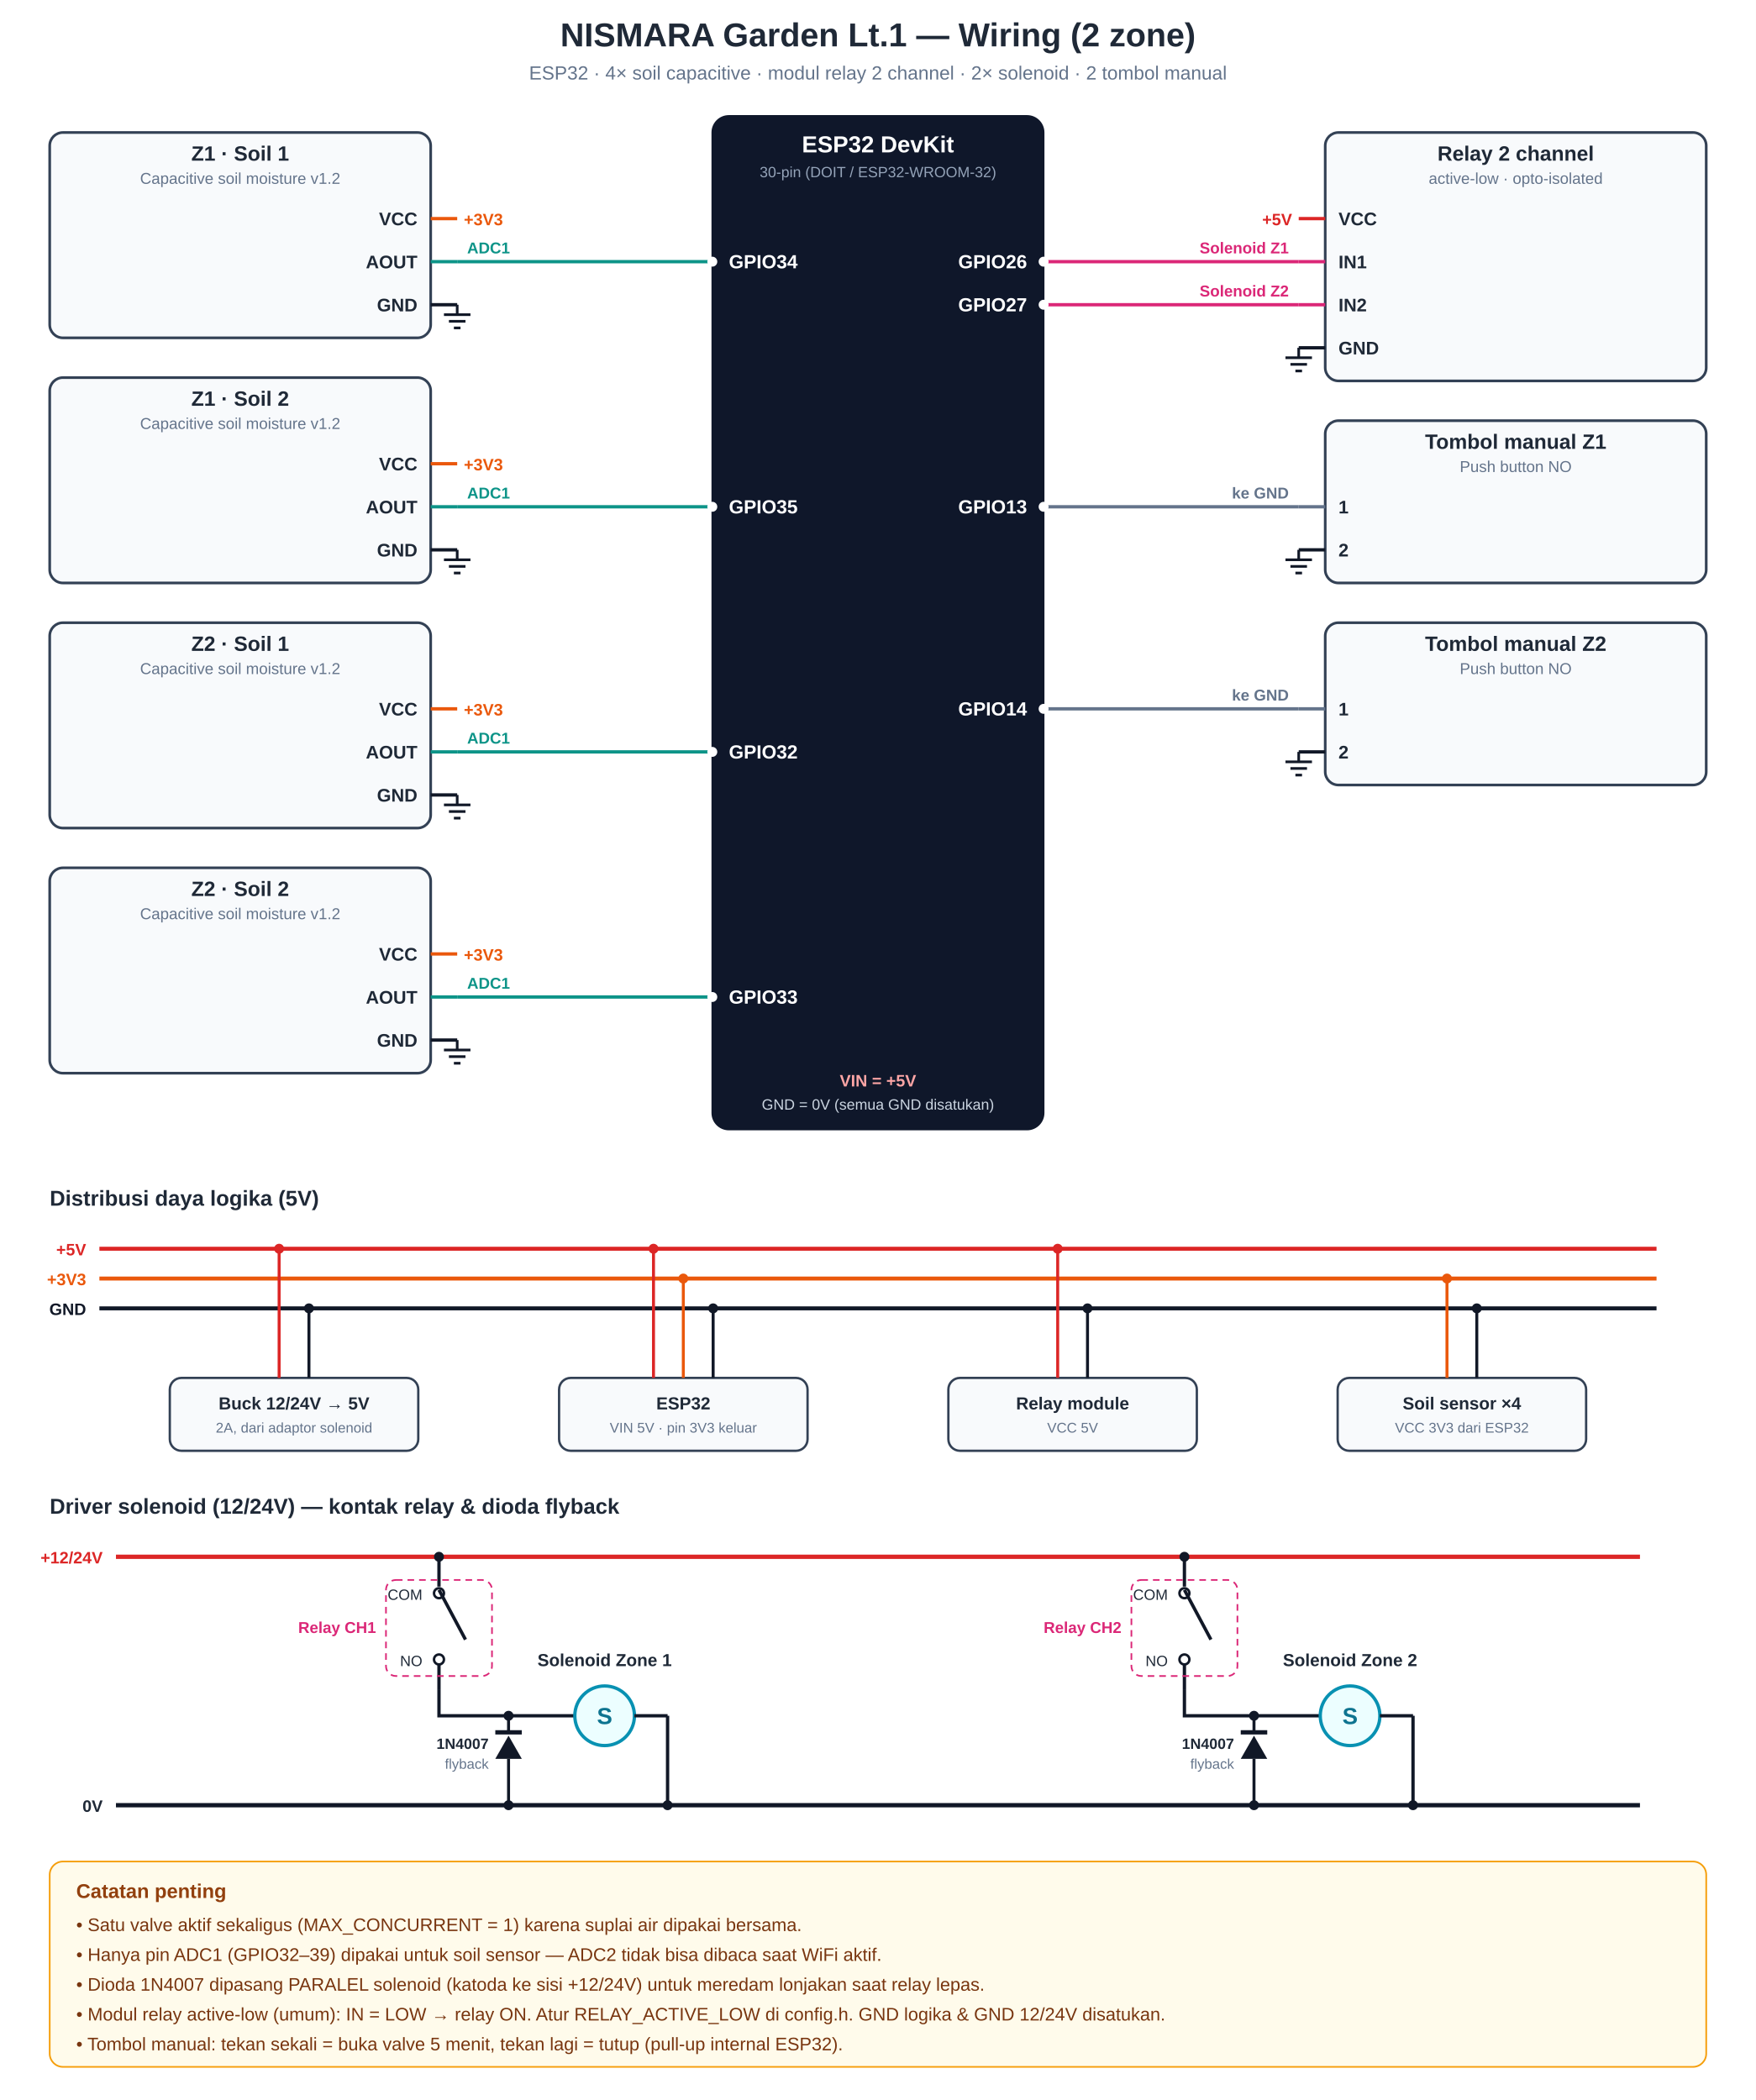
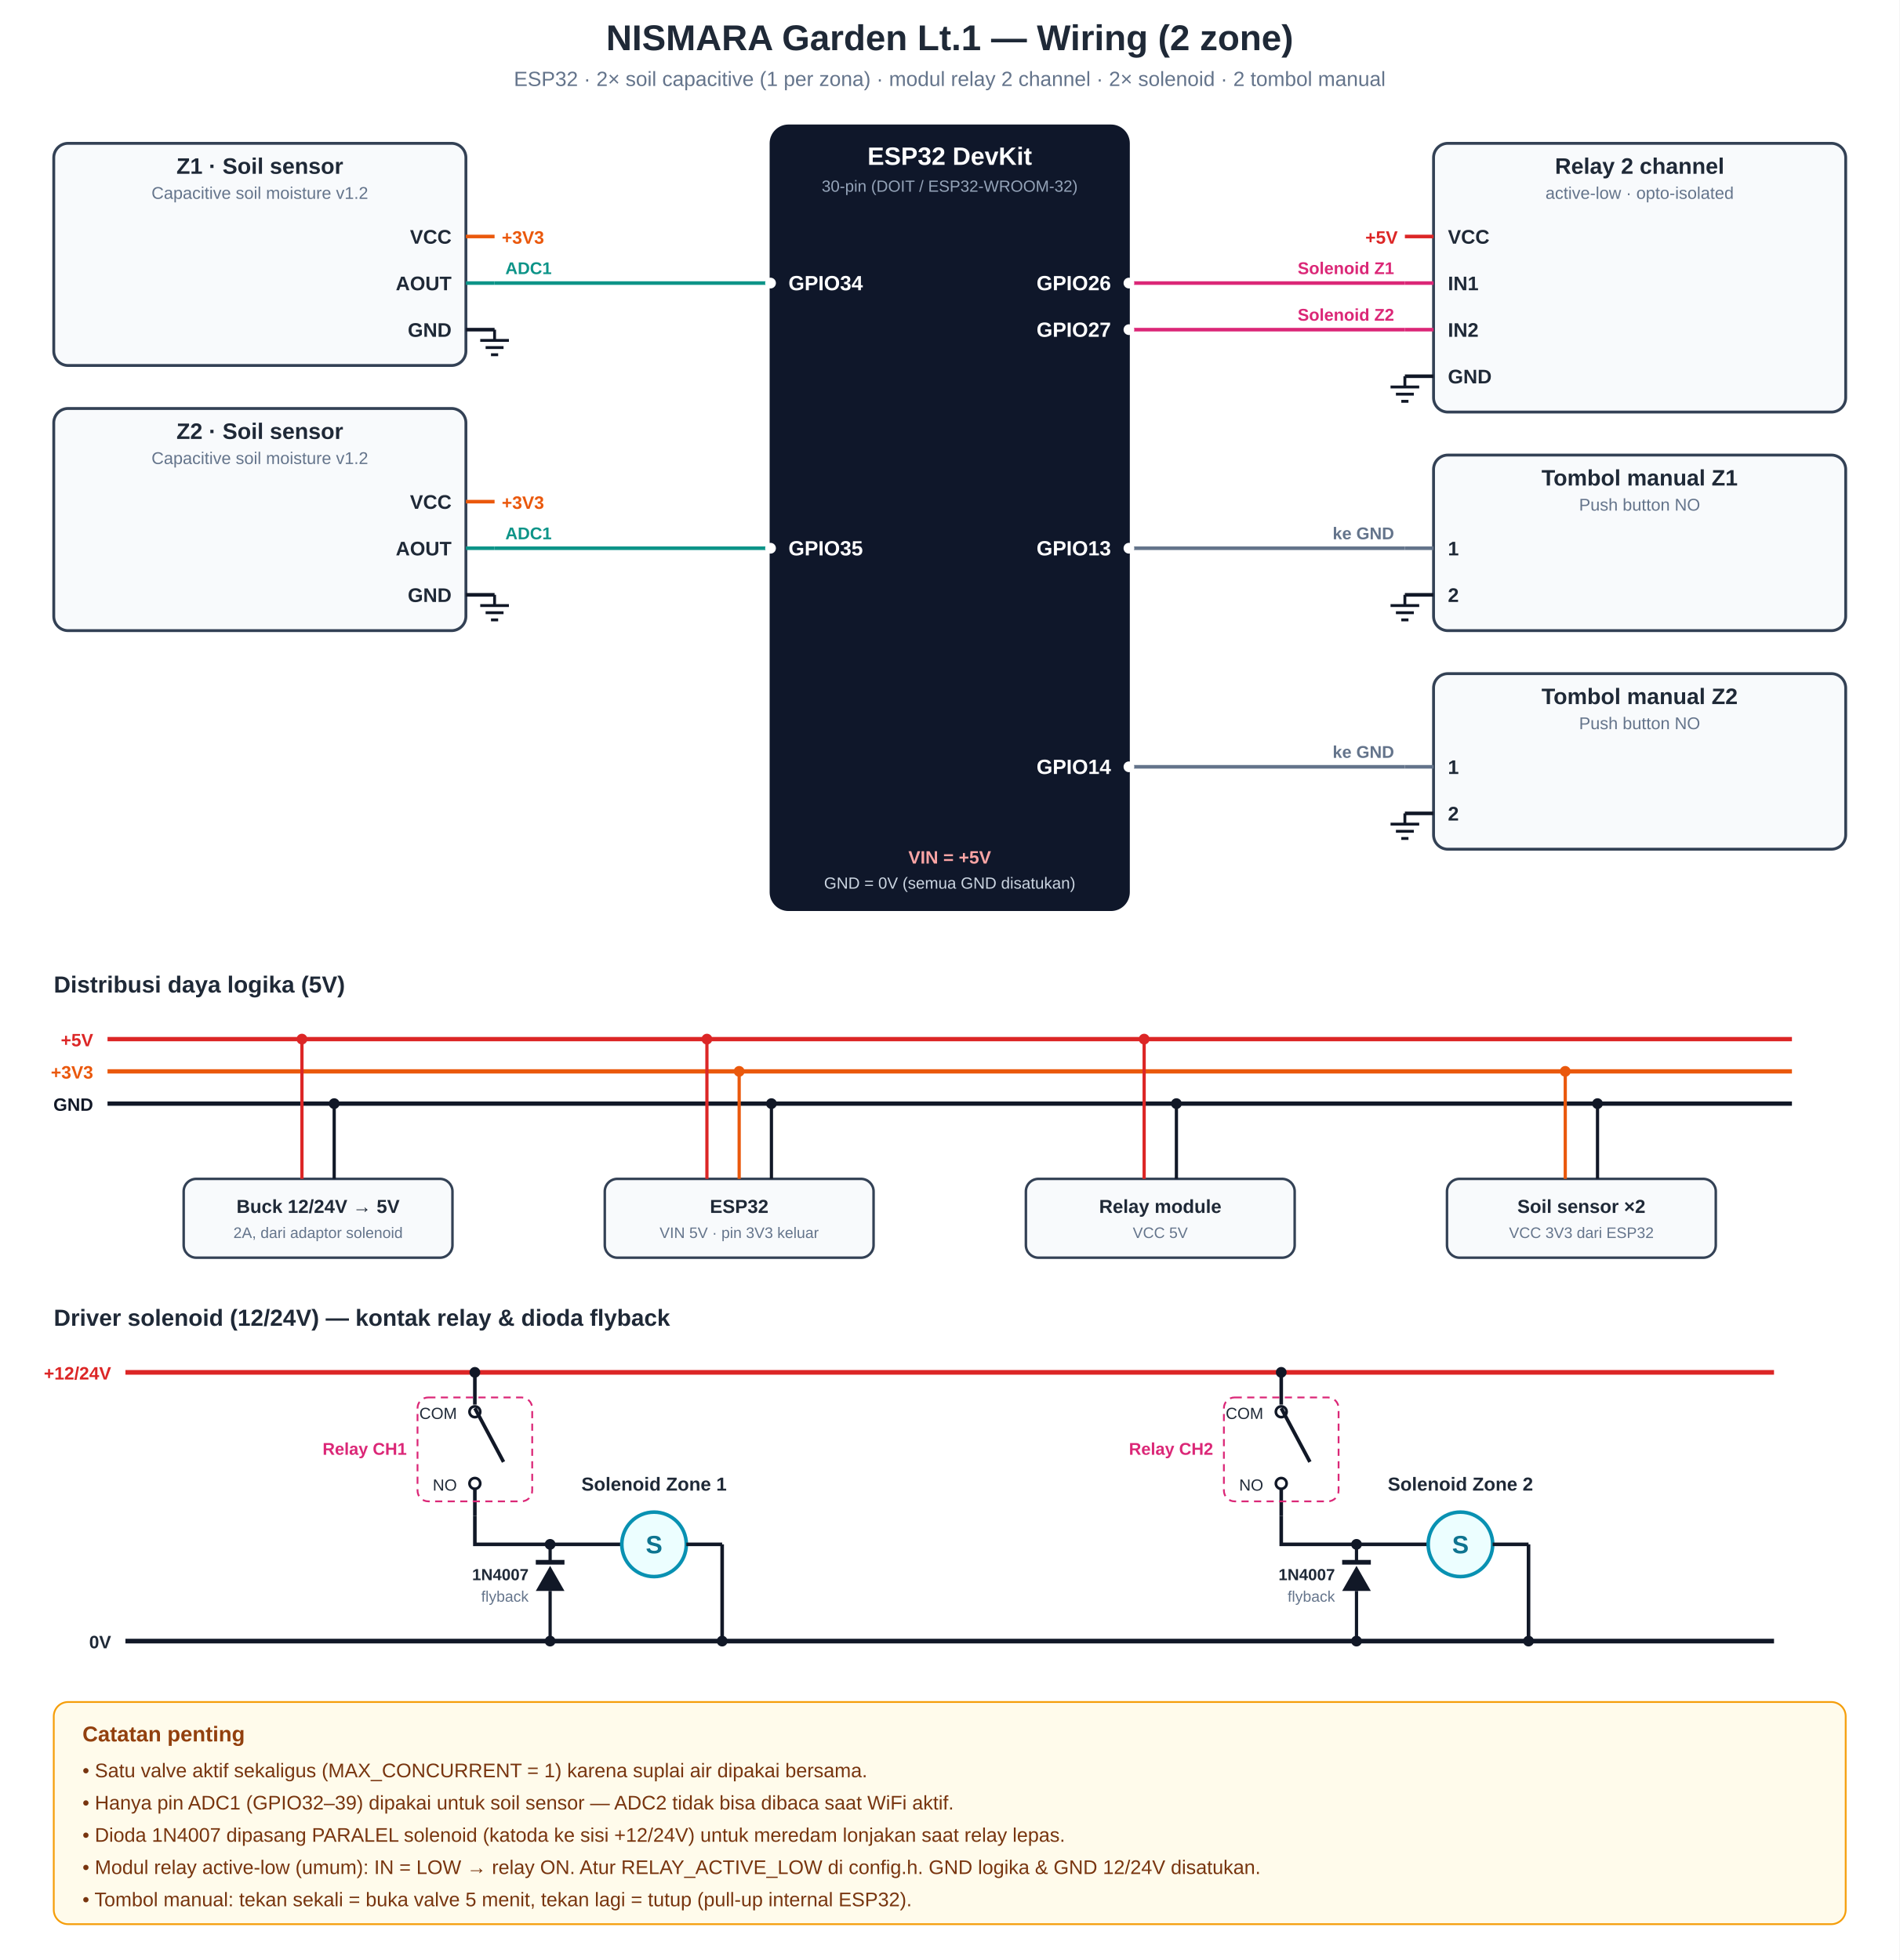
- <svg xmlns="http://www.w3.org/2000/svg" viewBox="0 0 1060 1268" width="1060" height="1268" font-family="Arial,Helvetica,sans-serif">
-   <rect width="1060" height="1268" fill="#fff" />
+ <svg xmlns="http://www.w3.org/2000/svg" viewBox="0 0 1060 1094" width="1060" height="1094" font-family="Arial,Helvetica,sans-serif">
+   <rect width="1060" height="1094" fill="#fff" />
  <text x="530" y="28" font-size="20" fill="#1f2937" font-weight="700" text-anchor="middle">NISMARA Garden Lt.1 — Wiring (2 zone)</text>
-   <text x="530" y="48" font-size="11.5" fill="#64748b" font-weight="400" text-anchor="middle">ESP32 · 4× soil capacitive · modul relay 2 channel · 2× solenoid · 2 tombol manual</text>
+   <text x="530" y="48" font-size="11.5" fill="#64748b" font-weight="400" text-anchor="middle">ESP32 · 2× soil capacitive (1 per zona) · modul relay 2 channel · 2× solenoid · 2 tombol manual</text>
  <rect x="30" y="80" width="230" height="124" rx="8" fill="#f8fafc" stroke="#334155" stroke-width="1.6" />
-   <text x="145" y="97" font-size="12.5" fill="#1f2937" font-weight="700" text-anchor="middle">Z1 · Soil 1</text>
+   <text x="145" y="97" font-size="12.5" fill="#1f2937" font-weight="700" text-anchor="middle">Z1 · Soil sensor</text>
  <text x="145" y="111" font-size="9.5" fill="#64748b" font-weight="400" text-anchor="middle">Capacitive soil moisture v1.2</text>
  <text x="252" y="136" font-size="11" fill="#1f2937" font-weight="700" text-anchor="end">VCC</text>
  <line x1="260" y1="132" x2="276" y2="132" stroke="#ea580c" stroke-width="2" />
  <text x="280" y="136" font-size="10" fill="#ea580c" font-weight="700" text-anchor="start">+3V3</text>
  <text x="252" y="162" font-size="11" fill="#1f2937" font-weight="700" text-anchor="end">AOUT</text>
  <line x1="260" y1="158" x2="276" y2="158" stroke="#0d9488" stroke-width="2" />
  <text x="252" y="188" font-size="11" fill="#1f2937" font-weight="700" text-anchor="end">GND</text>
  <line x1="260" y1="184" x2="276" y2="184" stroke="#111827" stroke-width="2" />
  <g stroke="#111827" stroke-width="1.6">
    <line x1="276" y1="184" x2="276" y2="190" />
    <line x1="268" y1="190" x2="284" y2="190" />
    <line x1="271" y1="194" x2="281" y2="194" />
    <line x1="274" y1="198" x2="278" y2="198" />
  </g>
  <rect x="30" y="228" width="230" height="124" rx="8" fill="#f8fafc" stroke="#334155" stroke-width="1.6" />
-   <text x="145" y="245" font-size="12.5" fill="#1f2937" font-weight="700" text-anchor="middle">Z1 · Soil 2</text>
+   <text x="145" y="245" font-size="12.5" fill="#1f2937" font-weight="700" text-anchor="middle">Z2 · Soil sensor</text>
  <text x="145" y="259" font-size="9.5" fill="#64748b" font-weight="400" text-anchor="middle">Capacitive soil moisture v1.2</text>
  <text x="252" y="284" font-size="11" fill="#1f2937" font-weight="700" text-anchor="end">VCC</text>
  <line x1="260" y1="280" x2="276" y2="280" stroke="#ea580c" stroke-width="2" />
  <text x="280" y="284" font-size="10" fill="#ea580c" font-weight="700" text-anchor="start">+3V3</text>
  <text x="252" y="310" font-size="11" fill="#1f2937" font-weight="700" text-anchor="end">AOUT</text>
  <line x1="260" y1="306" x2="276" y2="306" stroke="#0d9488" stroke-width="2" />
  <text x="252" y="336" font-size="11" fill="#1f2937" font-weight="700" text-anchor="end">GND</text>
  <line x1="260" y1="332" x2="276" y2="332" stroke="#111827" stroke-width="2" />
  <g stroke="#111827" stroke-width="1.6">
    <line x1="276" y1="332" x2="276" y2="338" />
    <line x1="268" y1="338" x2="284" y2="338" />
    <line x1="271" y1="342" x2="281" y2="342" />
    <line x1="274" y1="346" x2="278" y2="346" />
-   </g>
-   <rect x="30" y="376" width="230" height="124" rx="8" fill="#f8fafc" stroke="#334155" stroke-width="1.6" />
-   <text x="145" y="393" font-size="12.5" fill="#1f2937" font-weight="700" text-anchor="middle">Z2 · Soil 1</text>
-   <text x="145" y="407" font-size="9.5" fill="#64748b" font-weight="400" text-anchor="middle">Capacitive soil moisture v1.2</text>
-   <text x="252" y="432" font-size="11" fill="#1f2937" font-weight="700" text-anchor="end">VCC</text>
-   <line x1="260" y1="428" x2="276" y2="428" stroke="#ea580c" stroke-width="2" />
-   <text x="280" y="432" font-size="10" fill="#ea580c" font-weight="700" text-anchor="start">+3V3</text>
-   <text x="252" y="458" font-size="11" fill="#1f2937" font-weight="700" text-anchor="end">AOUT</text>
-   <line x1="260" y1="454" x2="276" y2="454" stroke="#0d9488" stroke-width="2" />
-   <text x="252" y="484" font-size="11" fill="#1f2937" font-weight="700" text-anchor="end">GND</text>
-   <line x1="260" y1="480" x2="276" y2="480" stroke="#111827" stroke-width="2" />
-   <g stroke="#111827" stroke-width="1.6">
-     <line x1="276" y1="480" x2="276" y2="486" />
-     <line x1="268" y1="486" x2="284" y2="486" />
-     <line x1="271" y1="490" x2="281" y2="490" />
-     <line x1="274" y1="494" x2="278" y2="494" />
-   </g>
-   <rect x="30" y="524" width="230" height="124" rx="8" fill="#f8fafc" stroke="#334155" stroke-width="1.6" />
-   <text x="145" y="541" font-size="12.5" fill="#1f2937" font-weight="700" text-anchor="middle">Z2 · Soil 2</text>
-   <text x="145" y="555" font-size="9.5" fill="#64748b" font-weight="400" text-anchor="middle">Capacitive soil moisture v1.2</text>
-   <text x="252" y="580" font-size="11" fill="#1f2937" font-weight="700" text-anchor="end">VCC</text>
-   <line x1="260" y1="576" x2="276" y2="576" stroke="#ea580c" stroke-width="2" />
-   <text x="280" y="580" font-size="10" fill="#ea580c" font-weight="700" text-anchor="start">+3V3</text>
-   <text x="252" y="606" font-size="11" fill="#1f2937" font-weight="700" text-anchor="end">AOUT</text>
-   <line x1="260" y1="602" x2="276" y2="602" stroke="#0d9488" stroke-width="2" />
-   <text x="252" y="632" font-size="11" fill="#1f2937" font-weight="700" text-anchor="end">GND</text>
-   <line x1="260" y1="628" x2="276" y2="628" stroke="#111827" stroke-width="2" />
-   <g stroke="#111827" stroke-width="1.6">
-     <line x1="276" y1="628" x2="276" y2="634" />
-     <line x1="268" y1="634" x2="284" y2="634" />
-     <line x1="271" y1="638" x2="281" y2="638" />
-     <line x1="274" y1="642" x2="278" y2="642" />
  </g>
  <rect x="800" y="80" width="230" height="150" rx="8" fill="#f8fafc" stroke="#334155" stroke-width="1.6" />
  <text x="915" y="97" font-size="12.5" fill="#1f2937" font-weight="700" text-anchor="middle">Relay 2 channel</text>
  <text x="915" y="111" font-size="9.5" fill="#64748b" font-weight="400" text-anchor="middle">active-low · opto-isolated</text>
  <text x="808" y="136" font-size="11" fill="#1f2937" font-weight="700" text-anchor="start">VCC</text>
  <line x1="800" y1="132" x2="784" y2="132" stroke="#dc2626" stroke-width="2" />
  <text x="780" y="136" font-size="10" fill="#dc2626" font-weight="700" text-anchor="end">+5V</text>
  <text x="808" y="162" font-size="11" fill="#1f2937" font-weight="700" text-anchor="start">IN1</text>
  <line x1="800" y1="158" x2="784" y2="158" stroke="#db2777" stroke-width="2" />
  <text x="808" y="188" font-size="11" fill="#1f2937" font-weight="700" text-anchor="start">IN2</text>
  <line x1="800" y1="184" x2="784" y2="184" stroke="#db2777" stroke-width="2" />
  <text x="808" y="214" font-size="11" fill="#1f2937" font-weight="700" text-anchor="start">GND</text>
  <line x1="800" y1="210" x2="784" y2="210" stroke="#111827" stroke-width="2" />
  <g stroke="#111827" stroke-width="1.6">
    <line x1="784" y1="210" x2="784" y2="216" />
    <line x1="776" y1="216" x2="792" y2="216" />
    <line x1="779" y1="220" x2="789" y2="220" />
    <line x1="782" y1="224" x2="786" y2="224" />
  </g>
  <rect x="800" y="254" width="230" height="98" rx="8" fill="#f8fafc" stroke="#334155" stroke-width="1.6" />
  <text x="915" y="271" font-size="12.5" fill="#1f2937" font-weight="700" text-anchor="middle">Tombol manual Z1</text>
  <text x="915" y="285" font-size="9.5" fill="#64748b" font-weight="400" text-anchor="middle">Push button NO</text>
  <text x="808" y="310" font-size="11" fill="#1f2937" font-weight="700" text-anchor="start">1</text>
  <line x1="800" y1="306" x2="784" y2="306" stroke="#64748b" stroke-width="2" />
  <text x="808" y="336" font-size="11" fill="#1f2937" font-weight="700" text-anchor="start">2</text>
  <line x1="800" y1="332" x2="784" y2="332" stroke="#111827" stroke-width="2" />
  <g stroke="#111827" stroke-width="1.6">
    <line x1="784" y1="332" x2="784" y2="338" />
    <line x1="776" y1="338" x2="792" y2="338" />
    <line x1="779" y1="342" x2="789" y2="342" />
    <line x1="782" y1="346" x2="786" y2="346" />
  </g>
  <rect x="800" y="376" width="230" height="98" rx="8" fill="#f8fafc" stroke="#334155" stroke-width="1.6" />
  <text x="915" y="393" font-size="12.5" fill="#1f2937" font-weight="700" text-anchor="middle">Tombol manual Z2</text>
  <text x="915" y="407" font-size="9.5" fill="#64748b" font-weight="400" text-anchor="middle">Push button NO</text>
  <text x="808" y="432" font-size="11" fill="#1f2937" font-weight="700" text-anchor="start">1</text>
  <line x1="800" y1="428" x2="784" y2="428" stroke="#64748b" stroke-width="2" />
  <text x="808" y="458" font-size="11" fill="#1f2937" font-weight="700" text-anchor="start">2</text>
  <line x1="800" y1="454" x2="784" y2="454" stroke="#111827" stroke-width="2" />
  <g stroke="#111827" stroke-width="1.6">
    <line x1="784" y1="454" x2="784" y2="460" />
    <line x1="776" y1="460" x2="792" y2="460" />
    <line x1="779" y1="464" x2="789" y2="464" />
    <line x1="782" y1="468" x2="786" y2="468" />
  </g>
-   <rect x="430" y="70" width="200" height="612" rx="10" fill="#0f172a" stroke="#0f172a" />
+   <rect x="430" y="70" width="200" height="438" rx="10" fill="#0f172a" stroke="#0f172a" />
  <text x="530" y="92" font-size="14" fill="#fff" font-weight="700" text-anchor="middle">ESP32 DevKit</text>
  <text x="530" y="107" font-size="9" fill="#94a3b8" font-weight="400" text-anchor="middle">30-pin (DOIT / ESP32-WROOM-32)</text>
  <line x1="276" y1="158" x2="430" y2="158" stroke="#0d9488" stroke-width="2" />
  <text x="282" y="153" font-size="9.5" fill="#0d9488" font-weight="700" text-anchor="start">ADC1</text>
  <circle cx="430" cy="158" r="3" fill="#fff" />
  <text x="440" y="162" font-size="11.5" fill="#fff" font-weight="700" text-anchor="start">GPIO34</text>
  <line x1="276" y1="306" x2="430" y2="306" stroke="#0d9488" stroke-width="2" />
  <text x="282" y="301" font-size="9.5" fill="#0d9488" font-weight="700" text-anchor="start">ADC1</text>
  <circle cx="430" cy="306" r="3" fill="#fff" />
  <text x="440" y="310" font-size="11.5" fill="#fff" font-weight="700" text-anchor="start">GPIO35</text>
-   <line x1="276" y1="454" x2="430" y2="454" stroke="#0d9488" stroke-width="2" />
-   <text x="282" y="449" font-size="9.5" fill="#0d9488" font-weight="700" text-anchor="start">ADC1</text>
-   <circle cx="430" cy="454" r="3" fill="#fff" />
-   <text x="440" y="458" font-size="11.5" fill="#fff" font-weight="700" text-anchor="start">GPIO32</text>
-   <line x1="276" y1="602" x2="430" y2="602" stroke="#0d9488" stroke-width="2" />
-   <text x="282" y="597" font-size="9.5" fill="#0d9488" font-weight="700" text-anchor="start">ADC1</text>
-   <circle cx="430" cy="602" r="3" fill="#fff" />
-   <text x="440" y="606" font-size="11.5" fill="#fff" font-weight="700" text-anchor="start">GPIO33</text>
  <line x1="784" y1="158" x2="630" y2="158" stroke="#db2777" stroke-width="2" />
  <text x="778" y="153" font-size="9.5" fill="#db2777" font-weight="700" text-anchor="end">Solenoid Z1</text>
  <circle cx="630" cy="158" r="3" fill="#fff" />
  <text x="620" y="162" font-size="11.5" fill="#fff" font-weight="700" text-anchor="end">GPIO26</text>
  <line x1="784" y1="184" x2="630" y2="184" stroke="#db2777" stroke-width="2" />
  <text x="778" y="179" font-size="9.5" fill="#db2777" font-weight="700" text-anchor="end">Solenoid Z2</text>
  <circle cx="630" cy="184" r="3" fill="#fff" />
  <text x="620" y="188" font-size="11.5" fill="#fff" font-weight="700" text-anchor="end">GPIO27</text>
  <line x1="784" y1="306" x2="630" y2="306" stroke="#64748b" stroke-width="2" />
  <text x="778" y="301" font-size="9.5" fill="#64748b" font-weight="700" text-anchor="end">ke GND</text>
  <circle cx="630" cy="306" r="3" fill="#fff" />
  <text x="620" y="310" font-size="11.5" fill="#fff" font-weight="700" text-anchor="end">GPIO13</text>
  <line x1="784" y1="428" x2="630" y2="428" stroke="#64748b" stroke-width="2" />
  <text x="778" y="423" font-size="9.5" fill="#64748b" font-weight="700" text-anchor="end">ke GND</text>
  <circle cx="630" cy="428" r="3" fill="#fff" />
  <text x="620" y="432" font-size="11.5" fill="#fff" font-weight="700" text-anchor="end">GPIO14</text>
-   <text x="530" y="656" font-size="10" fill="#fca5a5" font-weight="700" text-anchor="middle">VIN = +5V</text>
-   <text x="530" y="670" font-size="9" fill="#cbd5e1" font-weight="400" text-anchor="middle">GND = 0V (semua GND disatukan)</text>
-   <text x="30" y="728" font-size="13" fill="#1f2937" font-weight="700" text-anchor="start">Distribusi daya logika (5V)</text>
-   <line x1="60" y1="754" x2="1000" y2="754" stroke="#dc2626" stroke-width="2.4" />
-   <text x="52" y="758" font-size="10" fill="#dc2626" font-weight="700" text-anchor="end">+5V</text>
-   <line x1="60" y1="772" x2="1000" y2="772" stroke="#ea580c" stroke-width="2.4" />
-   <text x="52" y="776" font-size="10" fill="#ea580c" font-weight="700" text-anchor="end">+3V3</text>
-   <line x1="60" y1="790" x2="1000" y2="790" stroke="#111827" stroke-width="2.4" />
-   <text x="52" y="794" font-size="10" fill="#111827" font-weight="700" text-anchor="end">GND</text>
-   <rect x="102.5" y="832" width="150" height="44" rx="7" fill="#f8fafc" stroke="#334155" stroke-width="1.4" />
-   <text x="177.5" y="851" font-size="10.5" fill="#1f2937" font-weight="700" text-anchor="middle">Buck 12/24V → 5V</text>
-   <text x="177.5" y="865" font-size="8.5" fill="#64748b" font-weight="400" text-anchor="middle">2A, dari adaptor solenoid</text>
-   <line x1="168.5" y1="754" x2="168.5" y2="832" stroke="#dc2626" stroke-width="1.8" />
-   <circle cx="168.5" cy="754" r="3" fill="#dc2626" />
-   <line x1="186.5" y1="790" x2="186.5" y2="832" stroke="#111827" stroke-width="1.8" />
-   <circle cx="186.5" cy="790" r="3" fill="#111827" />
-   <rect x="337.5" y="832" width="150" height="44" rx="7" fill="#f8fafc" stroke="#334155" stroke-width="1.4" />
-   <text x="412.5" y="851" font-size="10.5" fill="#1f2937" font-weight="700" text-anchor="middle">ESP32</text>
-   <text x="412.5" y="865" font-size="8.5" fill="#64748b" font-weight="400" text-anchor="middle">VIN 5V · pin 3V3 keluar</text>
-   <line x1="394.5" y1="754" x2="394.5" y2="832" stroke="#dc2626" stroke-width="1.8" />
-   <circle cx="394.5" cy="754" r="3" fill="#dc2626" />
-   <line x1="412.5" y1="772" x2="412.5" y2="832" stroke="#ea580c" stroke-width="1.8" />
-   <circle cx="412.5" cy="772" r="3" fill="#ea580c" />
-   <line x1="430.5" y1="790" x2="430.5" y2="832" stroke="#111827" stroke-width="1.8" />
-   <circle cx="430.5" cy="790" r="3" fill="#111827" />
-   <rect x="572.5" y="832" width="150" height="44" rx="7" fill="#f8fafc" stroke="#334155" stroke-width="1.4" />
-   <text x="647.5" y="851" font-size="10.5" fill="#1f2937" font-weight="700" text-anchor="middle">Relay module</text>
-   <text x="647.5" y="865" font-size="8.5" fill="#64748b" font-weight="400" text-anchor="middle">VCC 5V</text>
-   <line x1="638.5" y1="754" x2="638.5" y2="832" stroke="#dc2626" stroke-width="1.8" />
-   <circle cx="638.5" cy="754" r="3" fill="#dc2626" />
-   <line x1="656.5" y1="790" x2="656.5" y2="832" stroke="#111827" stroke-width="1.8" />
-   <circle cx="656.5" cy="790" r="3" fill="#111827" />
-   <rect x="807.5" y="832" width="150" height="44" rx="7" fill="#f8fafc" stroke="#334155" stroke-width="1.4" />
-   <text x="882.5" y="851" font-size="10.5" fill="#1f2937" font-weight="700" text-anchor="middle">Soil sensor ×4</text>
-   <text x="882.5" y="865" font-size="8.5" fill="#64748b" font-weight="400" text-anchor="middle">VCC 3V3 dari ESP32</text>
-   <line x1="873.5" y1="772" x2="873.5" y2="832" stroke="#ea580c" stroke-width="1.8" />
-   <circle cx="873.5" cy="772" r="3" fill="#ea580c" />
-   <line x1="891.5" y1="790" x2="891.5" y2="832" stroke="#111827" stroke-width="1.8" />
-   <circle cx="891.5" cy="790" r="3" fill="#111827" />
-   <text x="30" y="914" font-size="13" fill="#1f2937" font-weight="700" text-anchor="start">Driver solenoid (12/24V) — kontak relay &amp; dioda flyback</text>
-   <line x1="70" y1="940" x2="990" y2="940" stroke="#dc2626" stroke-width="2.6" />
-   <text x="62" y="944" font-size="10" fill="#dc2626" font-weight="700" text-anchor="end">+12/24V</text>
-   <line x1="70" y1="1090" x2="990" y2="1090" stroke="#111827" stroke-width="2.6" />
-   <text x="62" y="1094" font-size="10" fill="#1f2937" font-weight="700" text-anchor="end">0V</text>
-   <line x1="265" y1="940" x2="265" y2="958" stroke="#111827" stroke-width="2" />
-   <circle cx="265" cy="940" r="3" fill="#111827" />
-   <circle cx="265" cy="962" r="3" fill="#fff" stroke="#111827" stroke-width="1.5" />
-   <text x="255" y="966" font-size="9" fill="#1f2937" font-weight="400" text-anchor="end">COM</text>
-   <line x1="265" y1="960" x2="281" y2="990" stroke="#111827" stroke-width="2" />
-   <circle cx="265" cy="1002" r="3" fill="#fff" stroke="#111827" stroke-width="1.5" />
-   <text x="255" y="1006" font-size="9" fill="#1f2937" font-weight="400" text-anchor="end">NO</text>
-   <line x1="265" y1="1005" x2="265" y2="1020" stroke="#111827" stroke-width="2" />
-   <rect x="233" y="954" width="64" height="58" rx="6" fill="none" stroke="#db2777" stroke-dasharray="4 3" />
-   <text x="227" y="986" font-size="9.5" fill="#db2777" font-weight="700" text-anchor="end">Relay CH1</text>
-   <polyline points="265,1020 265,1036 347,1036" fill="none" stroke="#111827" stroke-width="2" />
-   <circle cx="365" cy="1036" r="18" fill="#ecfeff" stroke="#0891b2" stroke-width="2" />
-   <text x="365" y="1041" font-size="14" fill="#0e7490" font-weight="700" text-anchor="middle">S</text>
-   <text x="365" y="1006" font-size="10.5" fill="#1f2937" font-weight="700" text-anchor="middle">Solenoid Zone 1</text>
-   <line x1="383" y1="1036" x2="403" y2="1036" stroke="#111827" stroke-width="2" />
-   <line x1="403" y1="1036" x2="403" y2="1090" stroke="#111827" stroke-width="2" />
-   <circle cx="403" cy="1090" r="3" fill="#111827" />
-   <circle cx="307" cy="1036" r="3" fill="#111827" />
-   <line x1="307" y1="1036" x2="307" y2="1046" stroke="#111827" stroke-width="1.8" />
-   <line x1="299" y1="1046" x2="315" y2="1046" stroke="#111827" stroke-width="2.6" />
-   <polygon points="299,1062 315,1062 307,1048" fill="#111827" />
-   <line x1="307" y1="1062" x2="307" y2="1090" stroke="#111827" stroke-width="1.8" />
-   <circle cx="307" cy="1090" r="3" fill="#111827" />
-   <text x="295" y="1056" font-size="9" fill="#1f2937" font-weight="700" text-anchor="end">1N4007</text>
-   <text x="295" y="1068" font-size="8.5" fill="#64748b" font-weight="400" text-anchor="end">flyback</text>
-   <line x1="715" y1="940" x2="715" y2="958" stroke="#111827" stroke-width="2" />
-   <circle cx="715" cy="940" r="3" fill="#111827" />
-   <circle cx="715" cy="962" r="3" fill="#fff" stroke="#111827" stroke-width="1.5" />
-   <text x="705" y="966" font-size="9" fill="#1f2937" font-weight="400" text-anchor="end">COM</text>
-   <line x1="715" y1="960" x2="731" y2="990" stroke="#111827" stroke-width="2" />
-   <circle cx="715" cy="1002" r="3" fill="#fff" stroke="#111827" stroke-width="1.5" />
-   <text x="705" y="1006" font-size="9" fill="#1f2937" font-weight="400" text-anchor="end">NO</text>
-   <line x1="715" y1="1005" x2="715" y2="1020" stroke="#111827" stroke-width="2" />
-   <rect x="683" y="954" width="64" height="58" rx="6" fill="none" stroke="#db2777" stroke-dasharray="4 3" />
-   <text x="677" y="986" font-size="9.5" fill="#db2777" font-weight="700" text-anchor="end">Relay CH2</text>
-   <polyline points="715,1020 715,1036 797,1036" fill="none" stroke="#111827" stroke-width="2" />
-   <circle cx="815" cy="1036" r="18" fill="#ecfeff" stroke="#0891b2" stroke-width="2" />
-   <text x="815" y="1041" font-size="14" fill="#0e7490" font-weight="700" text-anchor="middle">S</text>
-   <text x="815" y="1006" font-size="10.5" fill="#1f2937" font-weight="700" text-anchor="middle">Solenoid Zone 2</text>
-   <line x1="833" y1="1036" x2="853" y2="1036" stroke="#111827" stroke-width="2" />
-   <line x1="853" y1="1036" x2="853" y2="1090" stroke="#111827" stroke-width="2" />
-   <circle cx="853" cy="1090" r="3" fill="#111827" />
-   <circle cx="757" cy="1036" r="3" fill="#111827" />
-   <line x1="757" y1="1036" x2="757" y2="1046" stroke="#111827" stroke-width="1.8" />
-   <line x1="749" y1="1046" x2="765" y2="1046" stroke="#111827" stroke-width="2.6" />
-   <polygon points="749,1062 765,1062 757,1048" fill="#111827" />
-   <line x1="757" y1="1062" x2="757" y2="1090" stroke="#111827" stroke-width="1.8" />
-   <circle cx="757" cy="1090" r="3" fill="#111827" />
-   <text x="745" y="1056" font-size="9" fill="#1f2937" font-weight="700" text-anchor="end">1N4007</text>
-   <text x="745" y="1068" font-size="8.5" fill="#64748b" font-weight="400" text-anchor="end">flyback</text>
-   <rect x="30" y="1124" width="1000" height="124" rx="8" fill="#fffbeb" stroke="#f59e0b" />
-   <text x="46" y="1146" font-size="12" fill="#92400e" font-weight="700" text-anchor="start">Catatan penting</text>
-   <text x="46" y="1166" font-size="11" fill="#78350f" font-weight="400" text-anchor="start">• Satu valve aktif sekaligus (MAX_CONCURRENT = 1) karena suplai air dipakai bersama.</text>
-   <text x="46" y="1184" font-size="11" fill="#78350f" font-weight="400" text-anchor="start">• Hanya pin ADC1 (GPIO32–39) dipakai untuk soil sensor — ADC2 tidak bisa dibaca saat WiFi aktif.</text>
-   <text x="46" y="1202" font-size="11" fill="#78350f" font-weight="400" text-anchor="start">• Dioda 1N4007 dipasang PARALEL solenoid (katoda ke sisi +12/24V) untuk meredam lonjakan saat relay lepas.</text>
-   <text x="46" y="1220" font-size="11" fill="#78350f" font-weight="400" text-anchor="start">• Modul relay active-low (umum): IN = LOW → relay ON. Atur RELAY_ACTIVE_LOW di config.h. GND logika &amp; GND 12/24V disatukan.</text>
-   <text x="46" y="1238" font-size="11" fill="#78350f" font-weight="400" text-anchor="start">• Tombol manual: tekan sekali = buka valve 5 menit, tekan lagi = tutup (pull-up internal ESP32).</text>
+   <text x="530" y="482" font-size="10" fill="#fca5a5" font-weight="700" text-anchor="middle">VIN = +5V</text>
+   <text x="530" y="496" font-size="9" fill="#cbd5e1" font-weight="400" text-anchor="middle">GND = 0V (semua GND disatukan)</text>
+   <text x="30" y="554" font-size="13" fill="#1f2937" font-weight="700" text-anchor="start">Distribusi daya logika (5V)</text>
+   <line x1="60" y1="580" x2="1000" y2="580" stroke="#dc2626" stroke-width="2.4" />
+   <text x="52" y="584" font-size="10" fill="#dc2626" font-weight="700" text-anchor="end">+5V</text>
+   <line x1="60" y1="598" x2="1000" y2="598" stroke="#ea580c" stroke-width="2.4" />
+   <text x="52" y="602" font-size="10" fill="#ea580c" font-weight="700" text-anchor="end">+3V3</text>
+   <line x1="60" y1="616" x2="1000" y2="616" stroke="#111827" stroke-width="2.4" />
+   <text x="52" y="620" font-size="10" fill="#111827" font-weight="700" text-anchor="end">GND</text>
+   <rect x="102.5" y="658" width="150" height="44" rx="7" fill="#f8fafc" stroke="#334155" stroke-width="1.4" />
+   <text x="177.5" y="677" font-size="10.5" fill="#1f2937" font-weight="700" text-anchor="middle">Buck 12/24V → 5V</text>
+   <text x="177.5" y="691" font-size="8.5" fill="#64748b" font-weight="400" text-anchor="middle">2A, dari adaptor solenoid</text>
+   <line x1="168.5" y1="580" x2="168.5" y2="658" stroke="#dc2626" stroke-width="1.8" />
+   <circle cx="168.5" cy="580" r="3" fill="#dc2626" />
+   <line x1="186.5" y1="616" x2="186.5" y2="658" stroke="#111827" stroke-width="1.8" />
+   <circle cx="186.5" cy="616" r="3" fill="#111827" />
+   <rect x="337.5" y="658" width="150" height="44" rx="7" fill="#f8fafc" stroke="#334155" stroke-width="1.4" />
+   <text x="412.5" y="677" font-size="10.5" fill="#1f2937" font-weight="700" text-anchor="middle">ESP32</text>
+   <text x="412.5" y="691" font-size="8.5" fill="#64748b" font-weight="400" text-anchor="middle">VIN 5V · pin 3V3 keluar</text>
+   <line x1="394.5" y1="580" x2="394.5" y2="658" stroke="#dc2626" stroke-width="1.8" />
+   <circle cx="394.5" cy="580" r="3" fill="#dc2626" />
+   <line x1="412.5" y1="598" x2="412.5" y2="658" stroke="#ea580c" stroke-width="1.8" />
+   <circle cx="412.5" cy="598" r="3" fill="#ea580c" />
+   <line x1="430.5" y1="616" x2="430.5" y2="658" stroke="#111827" stroke-width="1.8" />
+   <circle cx="430.5" cy="616" r="3" fill="#111827" />
+   <rect x="572.5" y="658" width="150" height="44" rx="7" fill="#f8fafc" stroke="#334155" stroke-width="1.4" />
+   <text x="647.5" y="677" font-size="10.5" fill="#1f2937" font-weight="700" text-anchor="middle">Relay module</text>
+   <text x="647.5" y="691" font-size="8.5" fill="#64748b" font-weight="400" text-anchor="middle">VCC 5V</text>
+   <line x1="638.5" y1="580" x2="638.5" y2="658" stroke="#dc2626" stroke-width="1.8" />
+   <circle cx="638.5" cy="580" r="3" fill="#dc2626" />
+   <line x1="656.5" y1="616" x2="656.5" y2="658" stroke="#111827" stroke-width="1.8" />
+   <circle cx="656.5" cy="616" r="3" fill="#111827" />
+   <rect x="807.5" y="658" width="150" height="44" rx="7" fill="#f8fafc" stroke="#334155" stroke-width="1.4" />
+   <text x="882.5" y="677" font-size="10.5" fill="#1f2937" font-weight="700" text-anchor="middle">Soil sensor ×2</text>
+   <text x="882.5" y="691" font-size="8.5" fill="#64748b" font-weight="400" text-anchor="middle">VCC 3V3 dari ESP32</text>
+   <line x1="873.5" y1="598" x2="873.5" y2="658" stroke="#ea580c" stroke-width="1.8" />
+   <circle cx="873.5" cy="598" r="3" fill="#ea580c" />
+   <line x1="891.5" y1="616" x2="891.5" y2="658" stroke="#111827" stroke-width="1.8" />
+   <circle cx="891.5" cy="616" r="3" fill="#111827" />
+   <text x="30" y="740" font-size="13" fill="#1f2937" font-weight="700" text-anchor="start">Driver solenoid (12/24V) — kontak relay &amp; dioda flyback</text>
+   <line x1="70" y1="766" x2="990" y2="766" stroke="#dc2626" stroke-width="2.6" />
+   <text x="62" y="770" font-size="10" fill="#dc2626" font-weight="700" text-anchor="end">+12/24V</text>
+   <line x1="70" y1="916" x2="990" y2="916" stroke="#111827" stroke-width="2.6" />
+   <text x="62" y="920" font-size="10" fill="#1f2937" font-weight="700" text-anchor="end">0V</text>
+   <line x1="265" y1="766" x2="265" y2="784" stroke="#111827" stroke-width="2" />
+   <circle cx="265" cy="766" r="3" fill="#111827" />
+   <circle cx="265" cy="788" r="3" fill="#fff" stroke="#111827" stroke-width="1.5" />
+   <text x="255" y="792" font-size="9" fill="#1f2937" font-weight="400" text-anchor="end">COM</text>
+   <line x1="265" y1="786" x2="281" y2="816" stroke="#111827" stroke-width="2" />
+   <circle cx="265" cy="828" r="3" fill="#fff" stroke="#111827" stroke-width="1.5" />
+   <text x="255" y="832" font-size="9" fill="#1f2937" font-weight="400" text-anchor="end">NO</text>
+   <line x1="265" y1="831" x2="265" y2="846" stroke="#111827" stroke-width="2" />
+   <rect x="233" y="780" width="64" height="58" rx="6" fill="none" stroke="#db2777" stroke-dasharray="4 3" />
+   <text x="227" y="812" font-size="9.5" fill="#db2777" font-weight="700" text-anchor="end">Relay CH1</text>
+   <polyline points="265,846 265,862 347,862" fill="none" stroke="#111827" stroke-width="2" />
+   <circle cx="365" cy="862" r="18" fill="#ecfeff" stroke="#0891b2" stroke-width="2" />
+   <text x="365" y="867" font-size="14" fill="#0e7490" font-weight="700" text-anchor="middle">S</text>
+   <text x="365" y="832" font-size="10.5" fill="#1f2937" font-weight="700" text-anchor="middle">Solenoid Zone 1</text>
+   <line x1="383" y1="862" x2="403" y2="862" stroke="#111827" stroke-width="2" />
+   <line x1="403" y1="862" x2="403" y2="916" stroke="#111827" stroke-width="2" />
+   <circle cx="403" cy="916" r="3" fill="#111827" />
+   <circle cx="307" cy="862" r="3" fill="#111827" />
+   <line x1="307" y1="862" x2="307" y2="872" stroke="#111827" stroke-width="1.8" />
+   <line x1="299" y1="872" x2="315" y2="872" stroke="#111827" stroke-width="2.6" />
+   <polygon points="299,888 315,888 307,874" fill="#111827" />
+   <line x1="307" y1="888" x2="307" y2="916" stroke="#111827" stroke-width="1.8" />
+   <circle cx="307" cy="916" r="3" fill="#111827" />
+   <text x="295" y="882" font-size="9" fill="#1f2937" font-weight="700" text-anchor="end">1N4007</text>
+   <text x="295" y="894" font-size="8.5" fill="#64748b" font-weight="400" text-anchor="end">flyback</text>
+   <line x1="715" y1="766" x2="715" y2="784" stroke="#111827" stroke-width="2" />
+   <circle cx="715" cy="766" r="3" fill="#111827" />
+   <circle cx="715" cy="788" r="3" fill="#fff" stroke="#111827" stroke-width="1.5" />
+   <text x="705" y="792" font-size="9" fill="#1f2937" font-weight="400" text-anchor="end">COM</text>
+   <line x1="715" y1="786" x2="731" y2="816" stroke="#111827" stroke-width="2" />
+   <circle cx="715" cy="828" r="3" fill="#fff" stroke="#111827" stroke-width="1.5" />
+   <text x="705" y="832" font-size="9" fill="#1f2937" font-weight="400" text-anchor="end">NO</text>
+   <line x1="715" y1="831" x2="715" y2="846" stroke="#111827" stroke-width="2" />
+   <rect x="683" y="780" width="64" height="58" rx="6" fill="none" stroke="#db2777" stroke-dasharray="4 3" />
+   <text x="677" y="812" font-size="9.5" fill="#db2777" font-weight="700" text-anchor="end">Relay CH2</text>
+   <polyline points="715,846 715,862 797,862" fill="none" stroke="#111827" stroke-width="2" />
+   <circle cx="815" cy="862" r="18" fill="#ecfeff" stroke="#0891b2" stroke-width="2" />
+   <text x="815" y="867" font-size="14" fill="#0e7490" font-weight="700" text-anchor="middle">S</text>
+   <text x="815" y="832" font-size="10.5" fill="#1f2937" font-weight="700" text-anchor="middle">Solenoid Zone 2</text>
+   <line x1="833" y1="862" x2="853" y2="862" stroke="#111827" stroke-width="2" />
+   <line x1="853" y1="862" x2="853" y2="916" stroke="#111827" stroke-width="2" />
+   <circle cx="853" cy="916" r="3" fill="#111827" />
+   <circle cx="757" cy="862" r="3" fill="#111827" />
+   <line x1="757" y1="862" x2="757" y2="872" stroke="#111827" stroke-width="1.8" />
+   <line x1="749" y1="872" x2="765" y2="872" stroke="#111827" stroke-width="2.6" />
+   <polygon points="749,888 765,888 757,874" fill="#111827" />
+   <line x1="757" y1="888" x2="757" y2="916" stroke="#111827" stroke-width="1.8" />
+   <circle cx="757" cy="916" r="3" fill="#111827" />
+   <text x="745" y="882" font-size="9" fill="#1f2937" font-weight="700" text-anchor="end">1N4007</text>
+   <text x="745" y="894" font-size="8.5" fill="#64748b" font-weight="400" text-anchor="end">flyback</text>
+   <rect x="30" y="950" width="1000" height="124" rx="8" fill="#fffbeb" stroke="#f59e0b" />
+   <text x="46" y="972" font-size="12" fill="#92400e" font-weight="700" text-anchor="start">Catatan penting</text>
+   <text x="46" y="992" font-size="11" fill="#78350f" font-weight="400" text-anchor="start">• Satu valve aktif sekaligus (MAX_CONCURRENT = 1) karena suplai air dipakai bersama.</text>
+   <text x="46" y="1010" font-size="11" fill="#78350f" font-weight="400" text-anchor="start">• Hanya pin ADC1 (GPIO32–39) dipakai untuk soil sensor — ADC2 tidak bisa dibaca saat WiFi aktif.</text>
+   <text x="46" y="1028" font-size="11" fill="#78350f" font-weight="400" text-anchor="start">• Dioda 1N4007 dipasang PARALEL solenoid (katoda ke sisi +12/24V) untuk meredam lonjakan saat relay lepas.</text>
+   <text x="46" y="1046" font-size="11" fill="#78350f" font-weight="400" text-anchor="start">• Modul relay active-low (umum): IN = LOW → relay ON. Atur RELAY_ACTIVE_LOW di config.h. GND logika &amp; GND 12/24V disatukan.</text>
+   <text x="46" y="1064" font-size="11" fill="#78350f" font-weight="400" text-anchor="start">• Tombol manual: tekan sekali = buka valve 5 menit, tekan lagi = tutup (pull-up internal ESP32).</text>
</svg>
